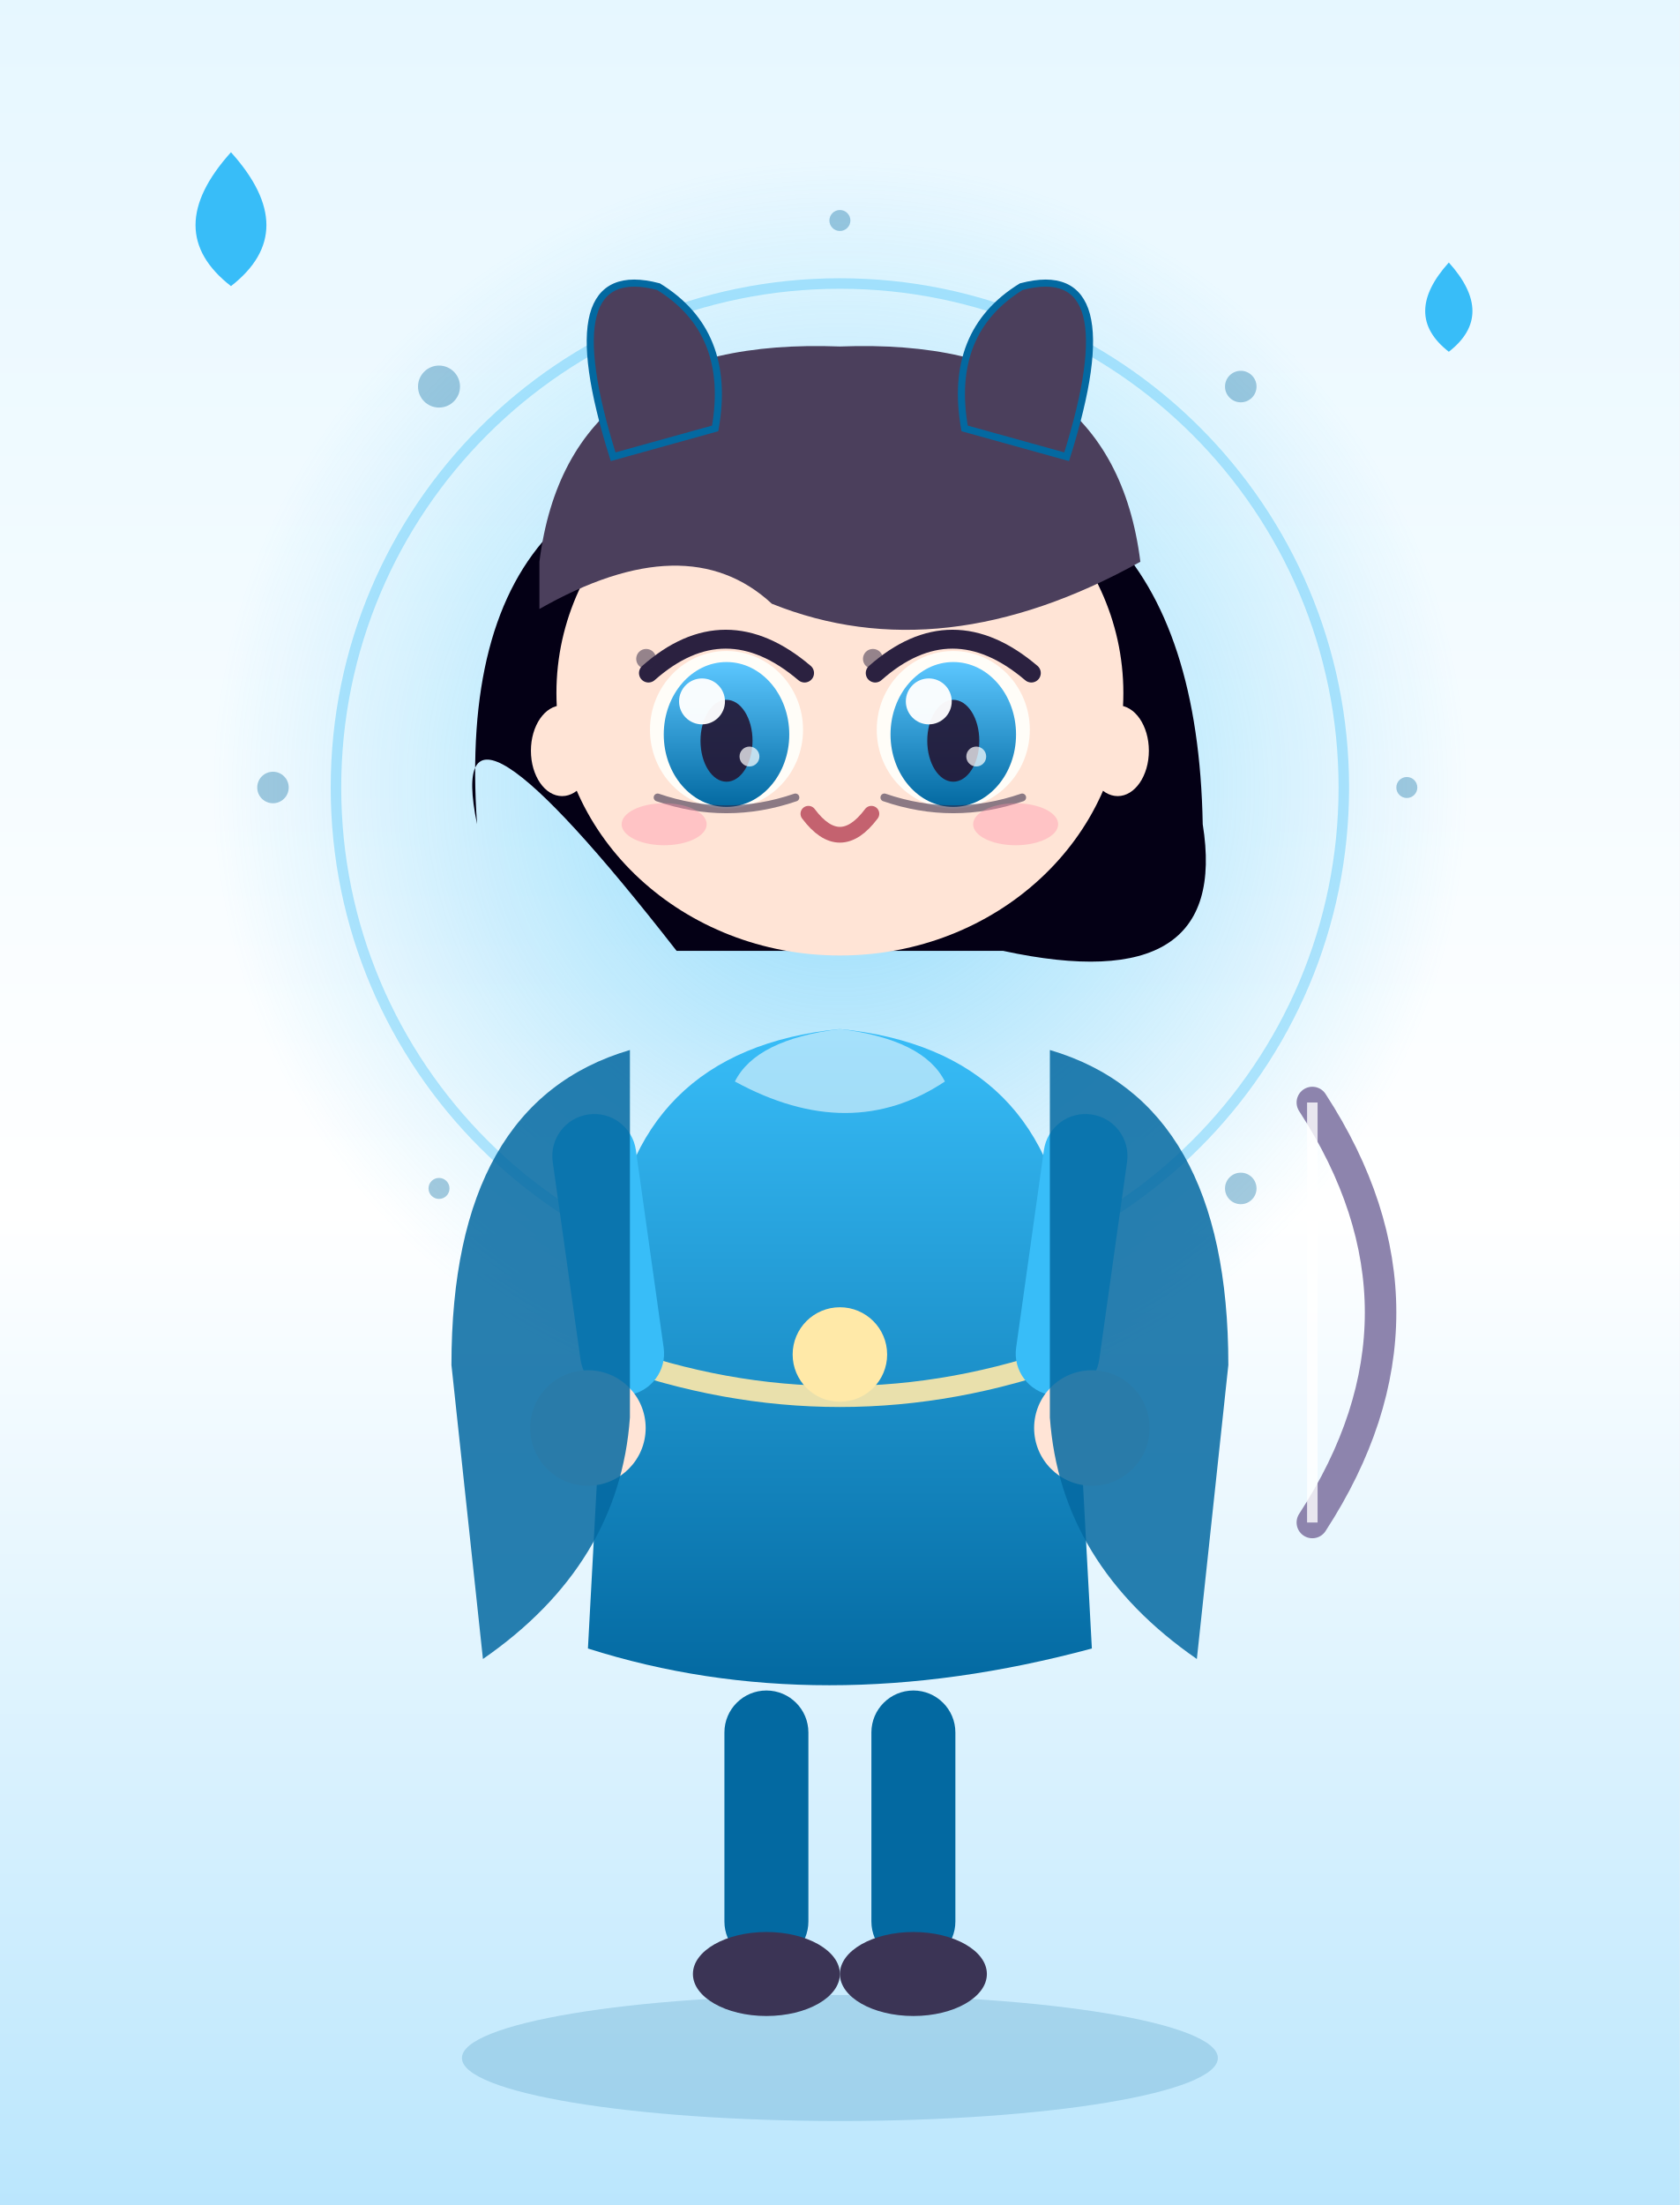
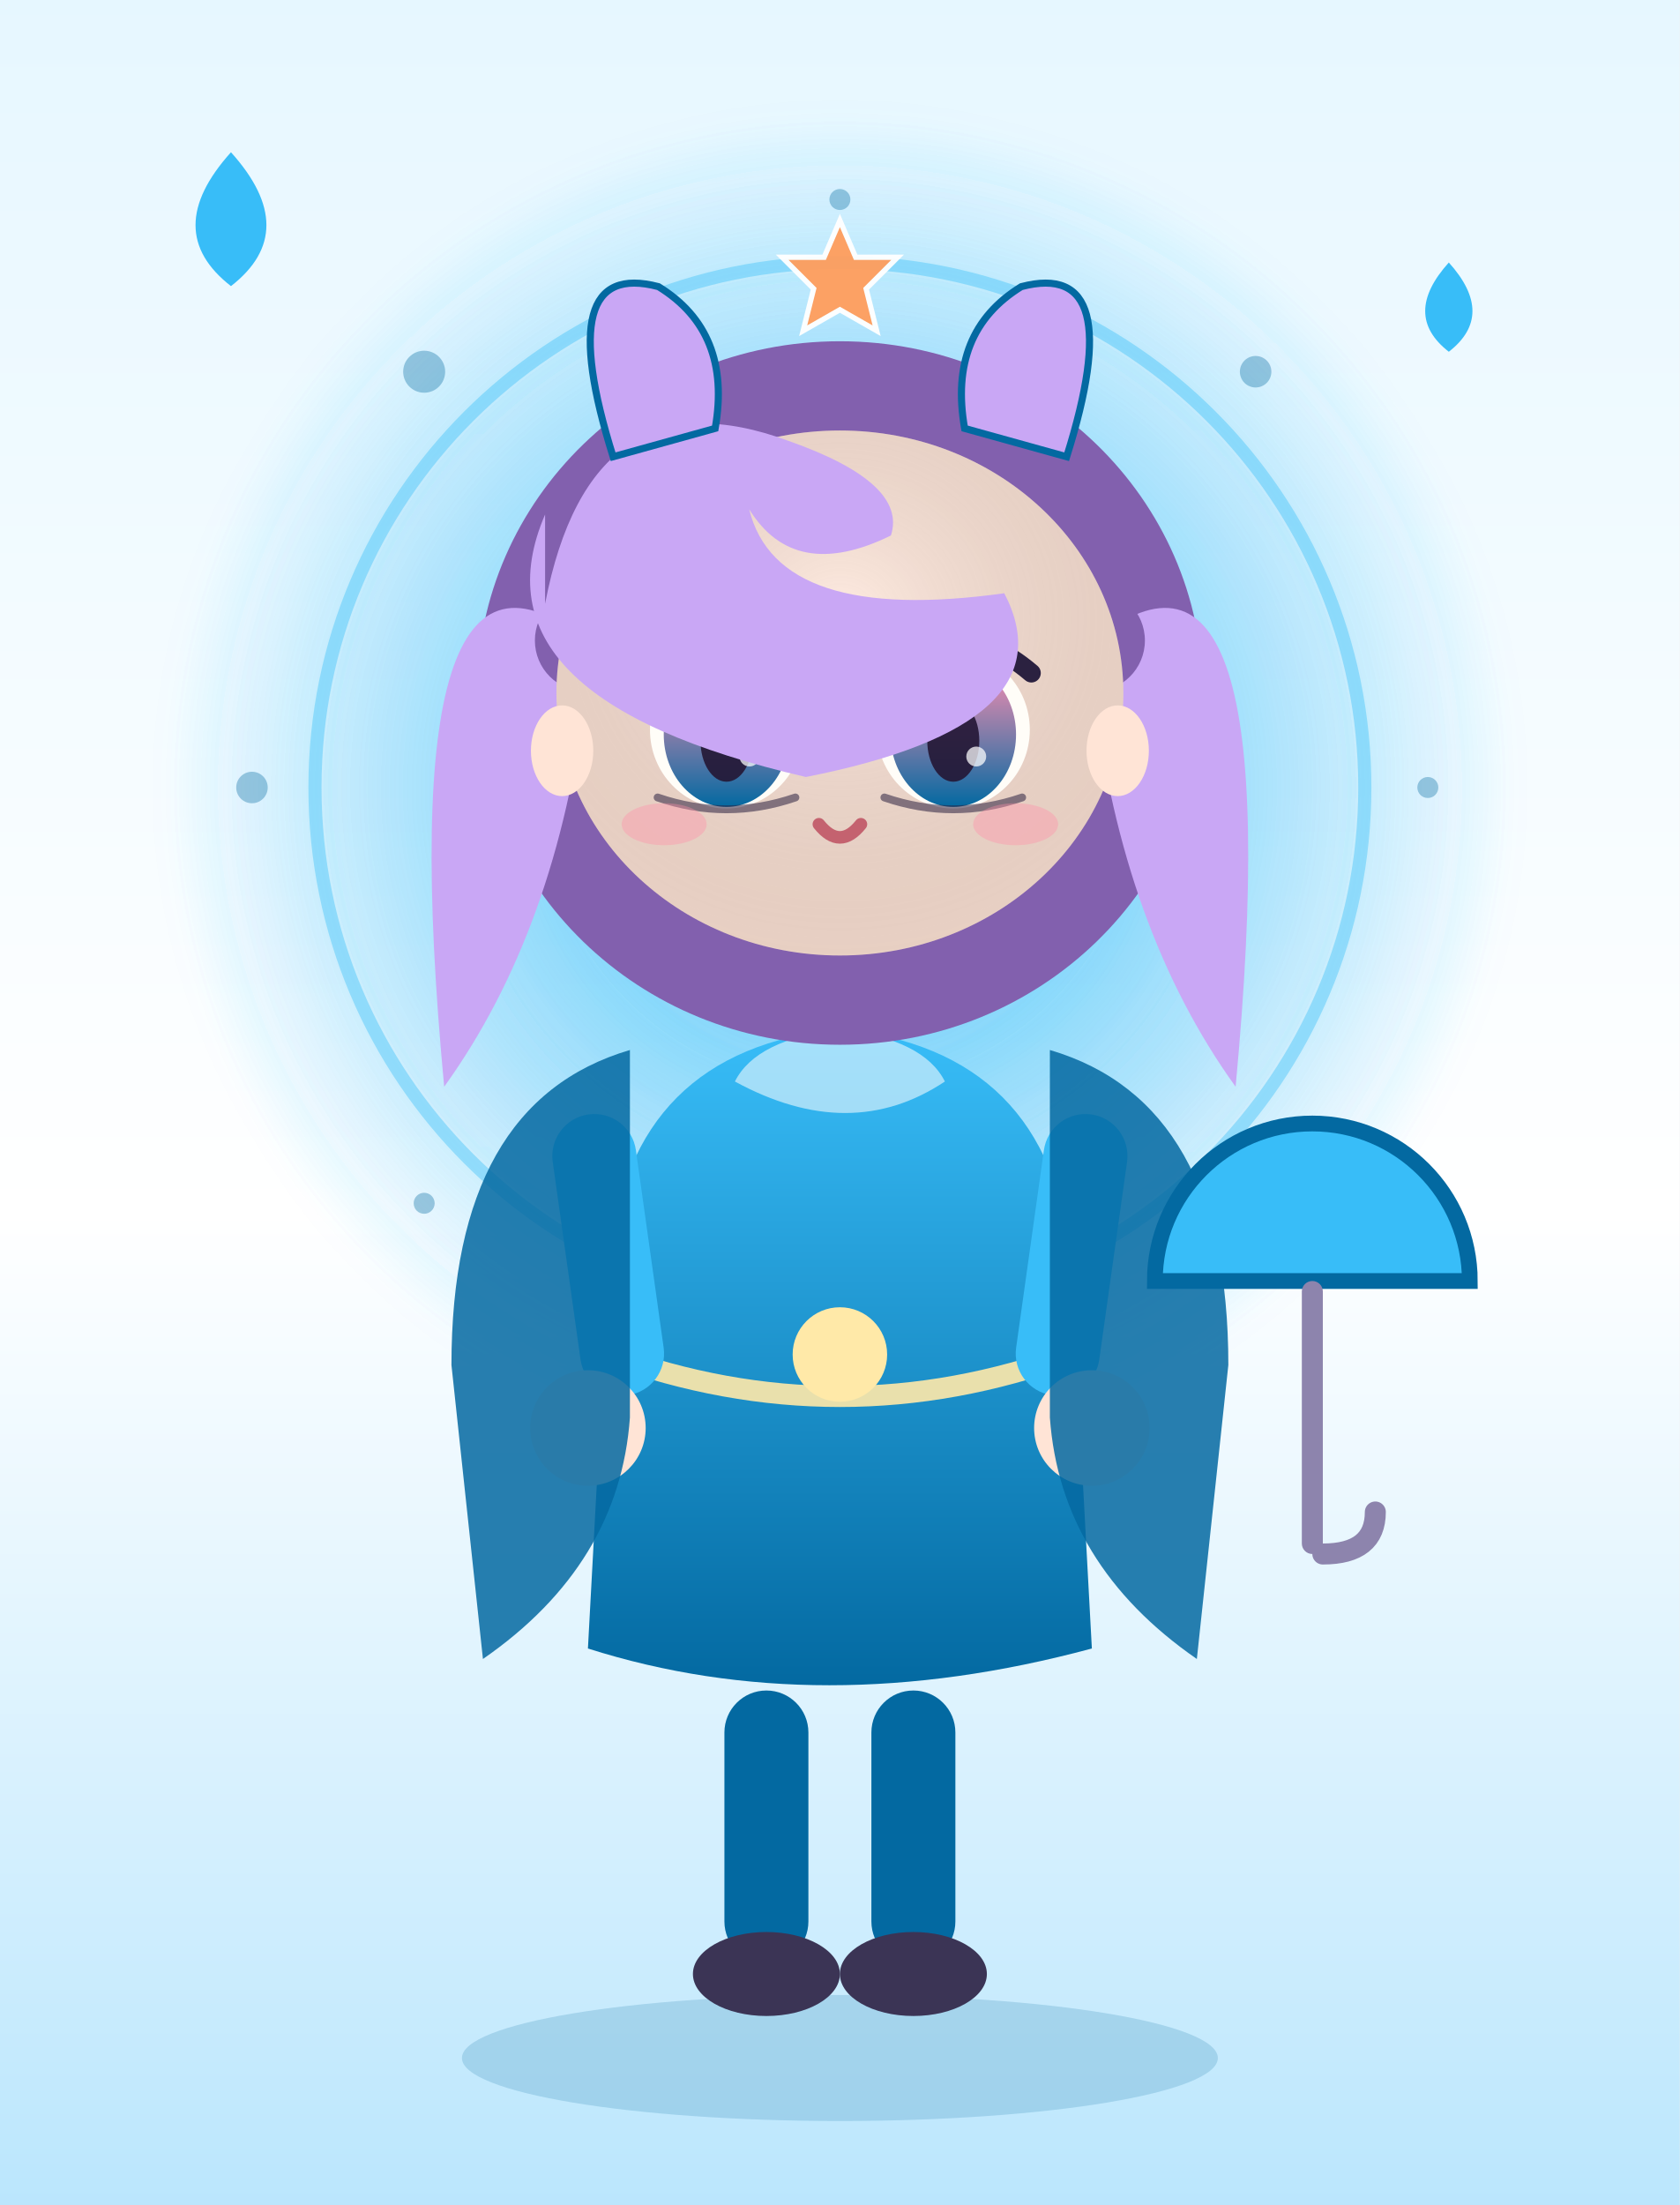
<svg xmlns="http://www.w3.org/2000/svg" viewBox="0 0 320 420" width="320" height="420">
  <defs>
    <linearGradient id="bg" x1="0" y1="0" x2="0" y2="1">
      <stop offset="0%" stop-color="#e6f7ff" />
      <stop offset="55%" stop-color="#ffffff" />
      <stop offset="100%" stop-color="#bae6fd" />
    </linearGradient>
    <radialGradient id="halo" cx="50%" cy="50%" r="50%">
-       <stop offset="0%" stop-color="#38bdf8" stop-opacity=".55" />
+       <stop offset="0%" stop-color="#38bdf8" stop-opacity=".6" />
      <stop offset="100%" stop-color="#38bdf8" stop-opacity="0" />
    </radialGradient>
+     <radialGradient id="face" cx="50%" cy="36%" r="72%">
+       <stop offset="0%" stop-color="#ffffff" stop-opacity=".28" />
+       <stop offset="100%" stop-color="#000000" stop-opacity=".08" />
+     </radialGradient>
    <linearGradient id="iris" x1="0" y1="0" x2="0" y2="1">
-       <stop offset="0%" stop-color="#5cc7ff" />
+       <stop offset="0%" stop-color="#ff8fb1" />
      <stop offset="100%" stop-color="#0369a1" />
    </linearGradient>
    <linearGradient id="cloth" x1="0" y1="0" x2="0" y2="1">
      <stop offset="0%" stop-color="#38bdf8" />
      <stop offset="100%" stop-color="#0369a1" />
    </linearGradient>
+     <filter id="hglow" x="-60%" y="-60%" width="220%" height="220%">
+       <feGaussianBlur stdDeviation="4" result="b" />
+       <feMerge>
+         <feMergeNode in="b" />
+         <feMergeNode in="SourceGraphic" />
+       </feMerge>
+     </filter>
  </defs>
  <rect width="320" height="420" fill="url(#bg)" />
-   <circle cx="160" cy="150" r="120" fill="url(#halo)" />
-   <circle cx="160" cy="150" r="96" fill="none" stroke="#38bdf8" stroke-width="2" opacity=".35" />
-   <circle cx="268" cy="150" r="2" fill="#0369a1" opacity=".35" />
-   <circle cx="236.368" cy="226.368" r="3" fill="#0369a1" opacity=".35" />
-   <circle cx="160" cy="258" r="4" fill="#0369a1" opacity=".35" />
-   <circle cx="83.632" cy="226.368" r="2" fill="#0369a1" opacity=".35" />
-   <circle cx="52" cy="150" r="3" fill="#0369a1" opacity=".35" />
-   <circle cx="83.632" cy="73.632" r="4" fill="#0369a1" opacity=".35" />
-   <circle cx="160" cy="42" r="2" fill="#0369a1" opacity=".35" />
-   <circle cx="236.368" cy="73.632" r="3" fill="#0369a1" opacity=".35" />
+   <circle cx="160" cy="150" r="128" fill="url(#halo)" filter="url(#hglow)" />
+   <circle cx="160" cy="150" r="100" fill="none" stroke="#38bdf8" stroke-width="2.5" opacity=".4" />
+   <circle cx="272" cy="150" r="2" fill="#0369a1" opacity=".35" />
+   <circle cx="239.196" cy="229.196" r="3" fill="#0369a1" opacity=".35" />
+   <circle cx="160" cy="262" r="4" fill="#0369a1" opacity=".35" />
+   <circle cx="80.804" cy="229.196" r="2" fill="#0369a1" opacity=".35" />
+   <circle cx="48" cy="150" r="3" fill="#0369a1" opacity=".35" />
+   <circle cx="80.804" cy="70.804" r="4" fill="#0369a1" opacity=".35" />
+   <circle cx="160" cy="38" r="2" fill="#0369a1" opacity=".35" />
+   <circle cx="239.196" cy="70.804" r="3" fill="#0369a1" opacity=".35" />
  <path d="M44 29 q13.5 15 0 25.5 q-13.5 -10.5 0 -25.5 z" fill="#38bdf8" />
  <path d="M276 50 q9 10 0 17 q-9 -7 0 -17 z" fill="#38bdf8" />
  <ellipse cx="160" cy="392" rx="72" ry="12" fill="#0369a1" opacity=".18" />
  <rect x="138" y="322" width="16" height="52" rx="8" fill="#0369a1" />
  <rect x="166" y="322" width="16" height="52" rx="8" fill="#0369a1" />
  <ellipse cx="146" cy="376" rx="14" ry="8" fill="#3b3455" />
  <ellipse cx="174" cy="376" rx="14" ry="8" fill="#3b3455" />
  <path d="M160 196 q-40 4 -44 44 l-4 74 q44 14 96 0 l-4 -74 q-4 -40 -44 -44 z" fill="url(#cloth)" />
  <path d="M160 196 q-16 2 -20 10 q22 12 40 0 q-4 -8 -20 -10 z" fill="#fff" opacity=".55" />
  <path d="M116 258 q44 16 88 0" fill="none" stroke="#ffe9a8" stroke-width="4" opacity=".9" />
  <circle cx="160" cy="258" r="9" fill="#ffe9a8" />
  <rect x="108" y="212" width="16" height="54" rx="8" fill="#38bdf8" transform="rotate(-8 116 240)" />
  <rect x="196" y="212" width="16" height="54" rx="8" fill="#38bdf8" transform="rotate(8 204 240)" />
  <circle cx="112" cy="272" r="11" fill="#ffe4d6" />
  <circle cx="208" cy="272" r="11" fill="#ffe4d6" />
  <path d="M120 200 q-34 10 -34 60 l6 56 q26 -18 28 -46 z" fill="#0369a1" opacity=".85" />
  <path d="M200 200 q34 10 34 60 l-6 56 q-26 -18 -28 -46 z" fill="#0369a1" opacity=".85" />
  <g transform="translate(250,250) scale(1)">
-     <path d="M0 -40 q26 40 0 80" fill="none" stroke="#8d84ad" stroke-width="6" stroke-linecap="round" />
-     <line x1="0" y1="-40" x2="0" y2="40" stroke="#fff" stroke-width="2" opacity=".8" />
+     <path d="M-30 -6 a30 30 0 0 1 60 0 z" fill="#38bdf8" stroke="#0369a1" stroke-width="3" />
+     <rect x="-2" y="-6" width="4" height="52" rx="2" fill="#8d84ad" />
+     <path d="M2 46 q10 0 10 -8" fill="none" stroke="#8d84ad" stroke-width="4" stroke-linecap="round" />
  </g>
-   <path d="M90.88 157 q-5.4 -77.05 69.12 -70.35 q67.738 -5 69.12 70.35                      q5.4 33.5 -38.016 24.12 h-62.208 q-44.928 -57.62 -38.016 -24.12 z" fill="#040015" />
+   <ellipse cx="160" cy="132" rx="69.12" ry="67" fill="#8260ae" />
+   <path d="M111.616 122 q-37.8 -30 -27 85 q21.6 -30 27 -75 z" fill="#c9a7f5" />
+   <circle cx="111.616" cy="122" r="9.72" fill="#8260ae" />
+   <path d="M208.384 122 q37.8 -30 27 85 q-21.6 -30 -27 -75 z" fill="#c9a7f5" />
+   <circle cx="208.384" cy="122" r="9.72" fill="#8260ae" />
  <ellipse cx="160" cy="132" rx="54" ry="50" fill="#ffe4d6" />
+   <ellipse cx="160" cy="132" rx="54" ry="50" fill="url(#face)" />
  <ellipse cx="107.08" cy="143" rx="5.94" ry="8.64" fill="#ffe4d6" />
  <ellipse cx="212.92" cy="143" rx="5.94" ry="8.64" fill="#ffe4d6" />
  <g>
    <ellipse cx="138.4" cy="139" rx="14.58" ry="15" fill="#fffdf8" />
    <ellipse cx="138.4" cy="139.9" rx="11.956" ry="13.8" fill="url(#iris)" />
    <ellipse cx="138.4" cy="141.1" rx="4.957" ry="7.8" fill="#241634" opacity=".9" />
    <circle cx="133.734" cy="133.6" r="4.374" fill="#fff" opacity=".96" />
    <circle cx="142.774" cy="144.1" r="1.895" fill="#fff" opacity=".72" />
    <path d="M123.528 128.2 q14.58 -12.9 29.743 0" stroke="#2b2140" stroke-width="3.6" fill="none" stroke-linecap="round" />
    <path d="M125.278 151.9 q13.122 4.5 26.244 0" stroke="#2b2140" stroke-width="1.5" fill="none" stroke-linecap="round" opacity=".55" />
    <circle cx="123.091" cy="125.5" r="1.895" fill="#2b2140" opacity=".5" />
  </g>
  <g>
    <ellipse cx="181.6" cy="139" rx="14.58" ry="15" fill="#fffdf8" />
    <ellipse cx="181.6" cy="139.9" rx="11.956" ry="13.8" fill="url(#iris)" />
    <ellipse cx="181.6" cy="141.1" rx="4.957" ry="7.8" fill="#241634" opacity=".9" />
    <circle cx="176.934" cy="133.6" r="4.374" fill="#fff" opacity=".96" />
    <circle cx="185.974" cy="144.1" r="1.895" fill="#fff" opacity=".72" />
    <path d="M166.728 128.2 q14.58 -12.9 29.743 0" stroke="#2b2140" stroke-width="3.6" fill="none" stroke-linecap="round" />
    <path d="M168.478 151.9 q13.122 4.5 26.244 0" stroke="#2b2140" stroke-width="1.5" fill="none" stroke-linecap="round" opacity=".55" />
    <circle cx="166.291" cy="125.5" r="1.895" fill="#2b2140" opacity=".5" />
  </g>
  <ellipse cx="126.52" cy="157" rx="8.1" ry="4" fill="#ff8fa8" opacity=".38" />
  <ellipse cx="193.48" cy="157" rx="8.1" ry="4" fill="#ff8fa8" opacity=".38" />
-   <path d="M154 155 q6 8 12 0" fill="none" stroke="#c4626f" stroke-width="3" stroke-linecap="round" />
-   <path d="M102.76 107 q5.4 -43 57.24 -41                      q51.84 -2 57.24 41 q-37.8 21 -70.2 8                      q-16.2 -15 -44.28 1 z" fill="#4b3f5c" />
-   <path d="M116.8 87 q-11.88 -37.8 8.64 -32.4 q14.04 8.64 10.8 27 z" fill="#4b3f5c" stroke="#0369a1" stroke-width="1.35" />
-   <path d="M203.2 87 q11.88 -37.8 -8.64 -32.4 q-14.04 8.64 -10.8 27 z" fill="#4b3f5c" stroke="#0369a1" stroke-width="1.35" />
+   <path d="M156 157 q4 5 8 0" fill="none" stroke="#c4626f" stroke-width="2.4" stroke-linecap="round" />
+   <path d="M103.84 115 q8.64 -45 46.44 -31                      q22.68 8 19.44 18 q-18.36 9 -27 -5                      q5.4 22 48.6 16 q12.96 25 -37.8 35                      q-64.8 -15 -49.68 -50 z" fill="#c9a7f5" />
+   <path d="M116.8 87 q-11.88 -37.8 8.64 -32.4 q14.04 8.64 10.8 27 z" fill="#c9a7f5" stroke="#0369a1" stroke-width="1.35" />
+   <path d="M203.2 87 q11.88 -37.8 -8.64 -32.4 q-14.04 8.64 -10.8 27 z" fill="#c9a7f5" stroke="#0369a1" stroke-width="1.35" />
+   <g transform="translate(160,52)">
+     <path d="M0 -10 l3 7 l8 0 l-6 6 l2 8 l-7 -4 l-7 4 l2 -8 l-6 -6 l8 0 z" fill="#ff9d5c" stroke="#fff" stroke-width="1" opacity=".95" />
+   </g>
</svg>
